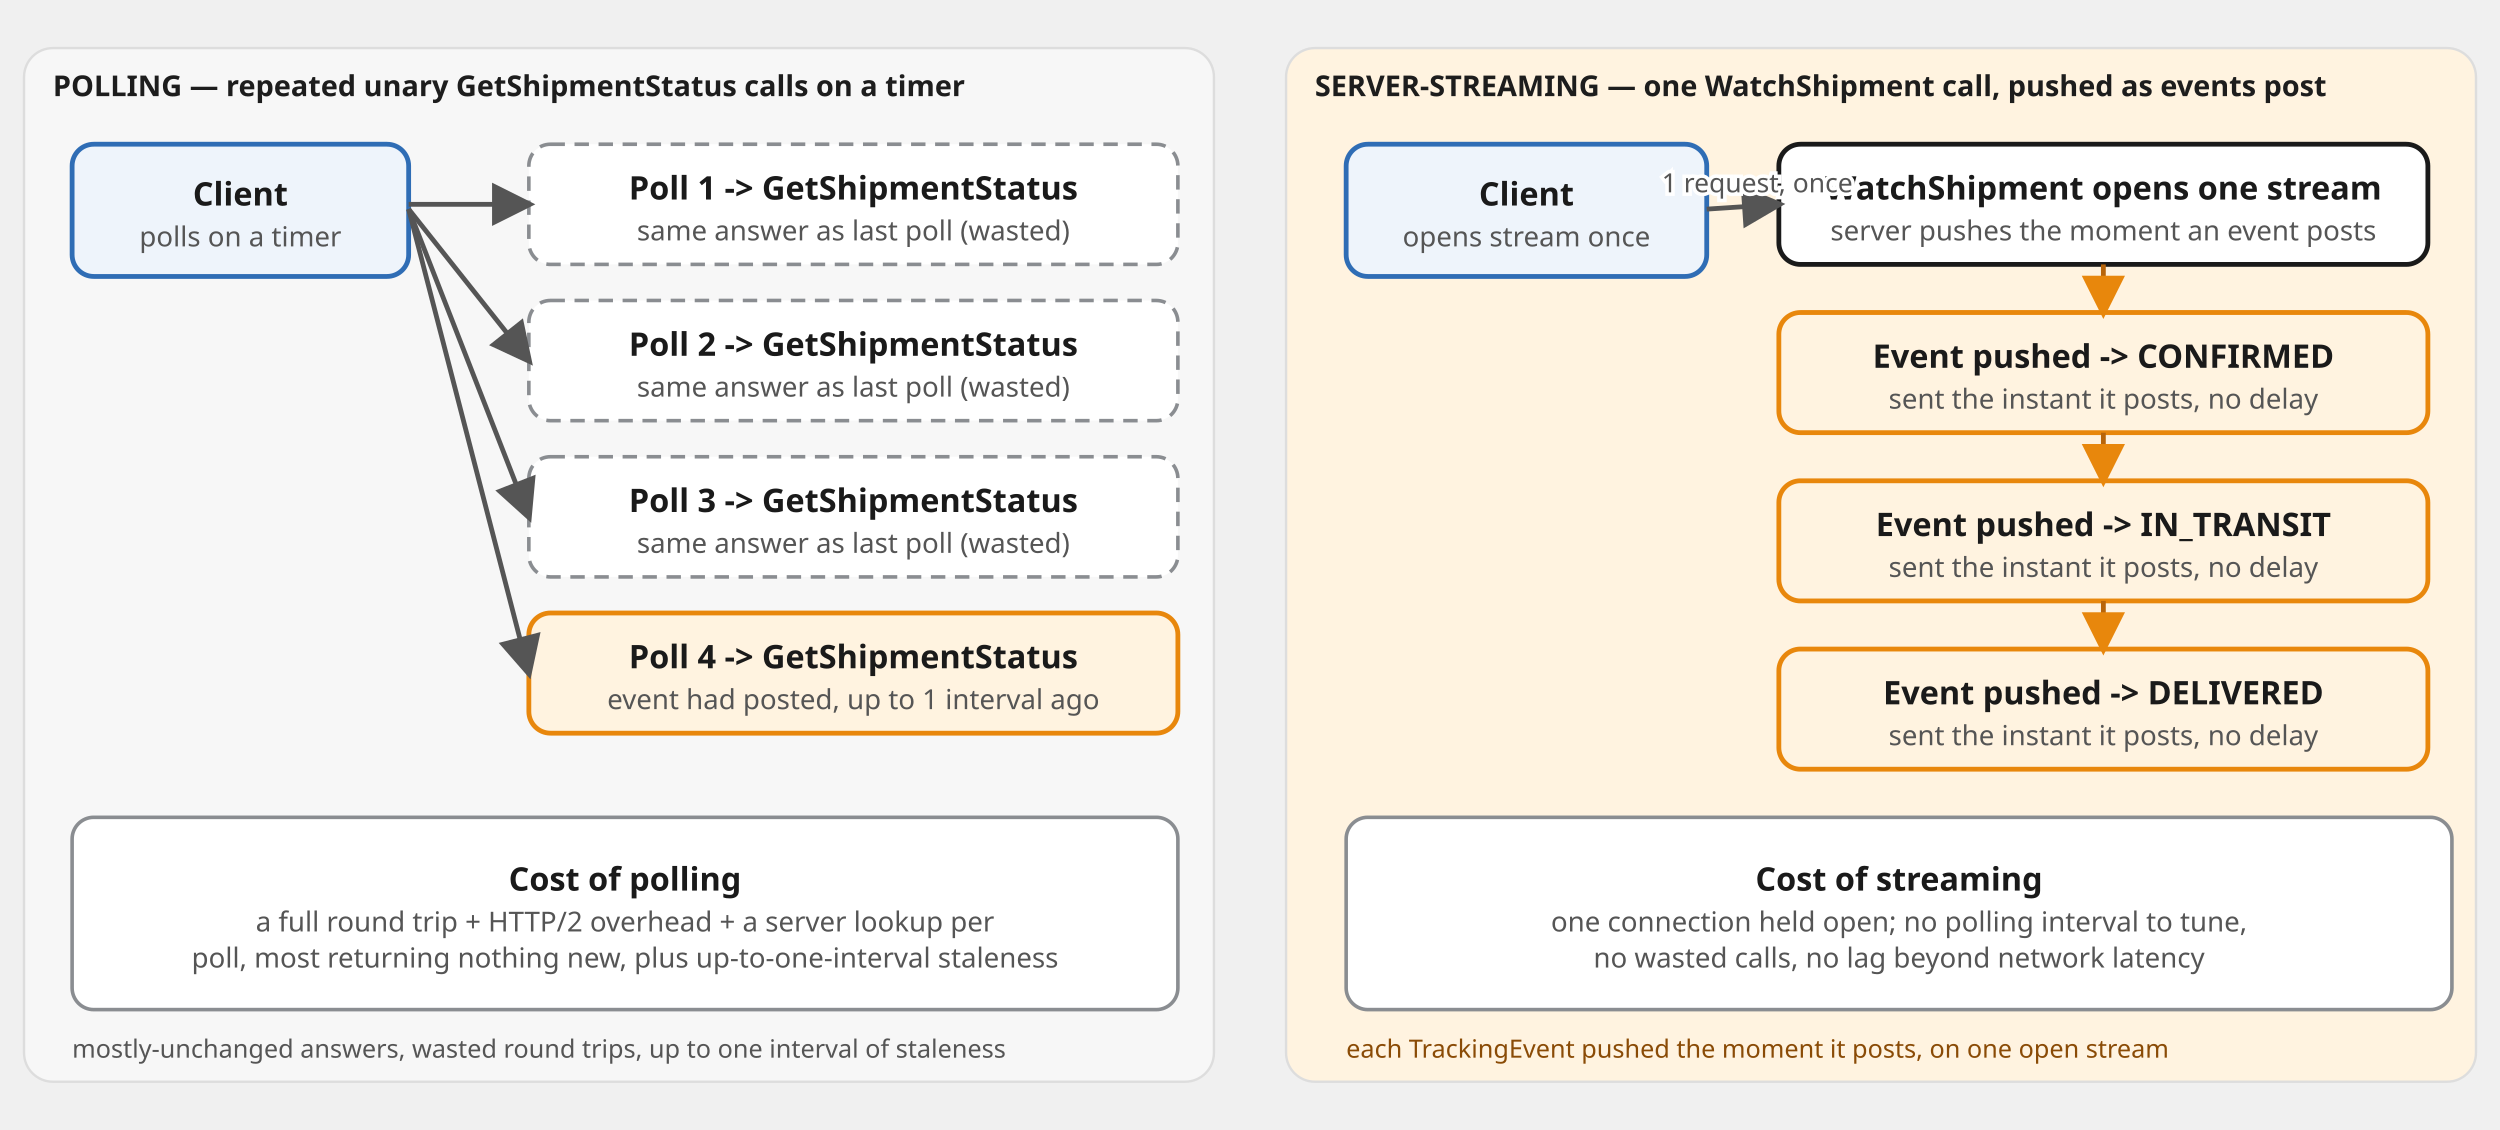
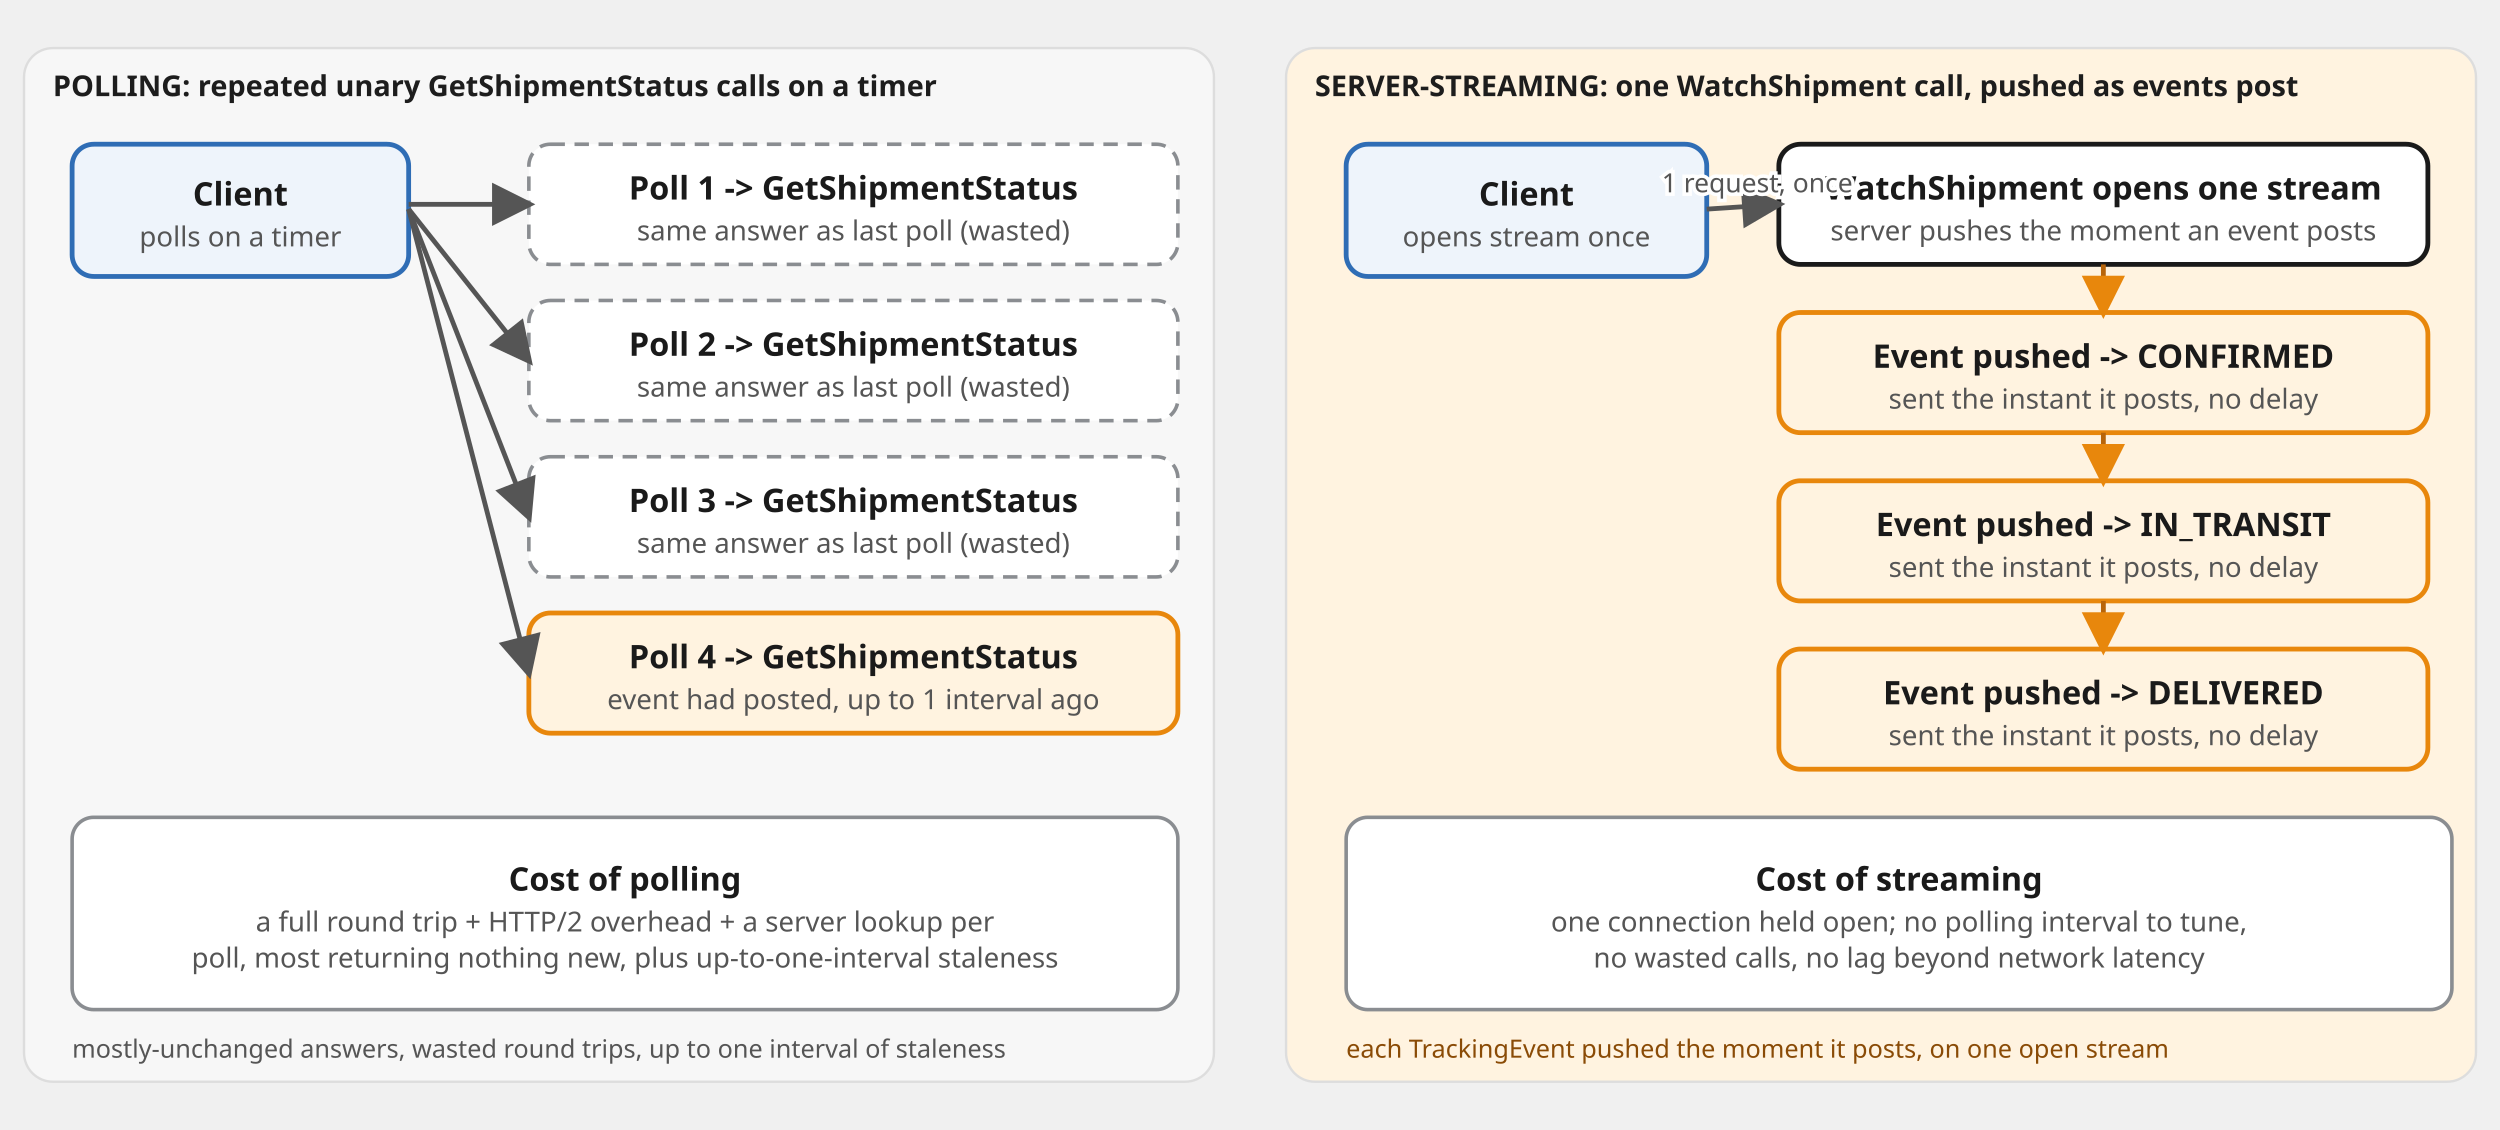
<svg xmlns="http://www.w3.org/2000/svg" viewBox="0 0 1040 470" font-family="'Red Hat Text', system-ui, sans-serif" role="img">
  <defs>
    <marker id="a" viewBox="0 0 10 10" refX="8.5" refY="5" markerWidth="9" markerHeight="9" orient="auto-start-reverse">
      <path d="M0,0 L10,5 L0,10 z" fill="#555" />
    </marker>
    <marker id="am" viewBox="0 0 10 10" refX="8.5" refY="5" markerWidth="9" markerHeight="9" orient="auto-start-reverse">
      <path d="M0,0 L10,5 L0,10 z" fill="#e8870c" />
    </marker>
  </defs>
  <rect x="10" y="20" width="495" height="430" rx="12" fill="#f7f7f7" stroke="#ddd" />
-   <text x="22" y="40" font-size="12" font-weight="700" fill="#1d1d1d">POLLING — repeated unary GetShipmentStatus calls on a timer</text>
+   <text x="22" y="40" font-size="12" font-weight="700" fill="#1d1d1d">POLLING: repeated unary GetShipmentStatus calls on a timer</text>
  <rect x="535" y="20" width="495" height="430" rx="12" fill="#fff3e0" stroke="#ddd" />
-   <text x="547" y="40" font-size="12" font-weight="700" fill="#1d1d1d">SERVER-STREAMING — one WatchShipment call, pushed as events post</text>
+   <text x="547" y="40" font-size="12" font-weight="700" fill="#1d1d1d">SERVER-STREAMING: one WatchShipment call, pushed as events post</text>
  <rect x="30" y="60" width="140" height="55" rx="9" fill="#eef4fb" stroke="#2f6db5" stroke-width="2" />
  <text x="100.0" y="85.5" font-size="13.5" font-weight="700" fill="#1a1a1a" text-anchor="middle">Client</text>
  <text x="100.0" y="102.5" font-size="11.5" fill="#555555" text-anchor="middle">polls on a timer</text>
  <rect x="220" y="60" width="270" height="50" rx="9" fill="#ffffff" stroke="#8a8d91" stroke-width="1.5" stroke-dasharray="6 4" />
  <text x="355.0" y="83.0" font-size="13.5" font-weight="700" fill="#1a1a1a" text-anchor="middle">Poll 1 -&gt; GetShipmentStatus</text>
  <text x="355.0" y="100.0" font-size="11.5" fill="#555555" text-anchor="middle">same answer as last poll (wasted)</text>
  <rect x="220" y="125" width="270" height="50" rx="9" fill="#ffffff" stroke="#8a8d91" stroke-width="1.5" stroke-dasharray="6 4" />
  <text x="355.0" y="148.0" font-size="13.5" font-weight="700" fill="#1a1a1a" text-anchor="middle">Poll 2 -&gt; GetShipmentStatus</text>
  <text x="355.0" y="165.0" font-size="11.5" fill="#555555" text-anchor="middle">same answer as last poll (wasted)</text>
  <rect x="220" y="190" width="270" height="50" rx="9" fill="#ffffff" stroke="#8a8d91" stroke-width="1.5" stroke-dasharray="6 4" />
  <text x="355.0" y="213.0" font-size="13.5" font-weight="700" fill="#1a1a1a" text-anchor="middle">Poll 3 -&gt; GetShipmentStatus</text>
  <text x="355.0" y="230.0" font-size="11.5" fill="#555555" text-anchor="middle">same answer as last poll (wasted)</text>
  <rect x="220" y="255" width="270" height="50" rx="9" fill="#fff3e0" stroke="#e8870c" stroke-width="2" />
  <text x="355.0" y="278.0" font-size="13.5" font-weight="700" fill="#1a1a1a" text-anchor="middle">Poll 4 -&gt; GetShipmentStatus</text>
  <text x="355.0" y="295.0" font-size="11.5" fill="#555555" text-anchor="middle">event had posted, up to 1 interval ago</text>
  <rect x="30" y="340" width="460" height="80" rx="9" fill="#ffffff" stroke="#8a8d91" stroke-width="1.5" />
  <text x="260.0" y="370.5" font-size="13.5" font-weight="700" fill="#1a1a1a" text-anchor="middle">Cost of polling</text>
  <text x="260.0" y="387.5" font-size="11.5" fill="#555555" text-anchor="middle">a full round trip + HTTP/2 overhead + a server lookup per</text>
  <text x="260.0" y="402.5" font-size="11.5" fill="#555555" text-anchor="middle">poll, most returning nothing new, plus up-to-one-interval staleness</text>
  <rect x="560" y="60" width="150" height="55" rx="9" fill="#eef4fb" stroke="#2f6db5" stroke-width="2" />
  <text x="635.0" y="85.5" font-size="13.5" font-weight="700" fill="#1a1a1a" text-anchor="middle">Client</text>
  <text x="635.0" y="102.5" font-size="11.5" fill="#555555" text-anchor="middle">opens stream once</text>
  <rect x="740" y="60" width="270" height="50" rx="9" fill="#ffffff" stroke="#1a1a1a" stroke-width="2" />
  <text x="875.0" y="83.0" font-size="13.5" font-weight="700" fill="#1a1a1a" text-anchor="middle">WatchShipment opens one stream</text>
  <text x="875.0" y="100.0" font-size="11.5" fill="#555555" text-anchor="middle">server pushes the moment an event posts</text>
  <rect x="740" y="130" width="270" height="50" rx="9" fill="#fff3e0" stroke="#e8870c" stroke-width="2" />
  <text x="875.0" y="153.0" font-size="13.5" font-weight="700" fill="#1a1a1a" text-anchor="middle">Event pushed -&gt; CONFIRMED</text>
  <text x="875.0" y="170.0" font-size="11.5" fill="#555555" text-anchor="middle">sent the instant it posts, no delay</text>
  <rect x="740" y="200" width="270" height="50" rx="9" fill="#fff3e0" stroke="#e8870c" stroke-width="2" />
  <text x="875.0" y="223.0" font-size="13.5" font-weight="700" fill="#1a1a1a" text-anchor="middle">Event pushed -&gt; IN_TRANSIT</text>
  <text x="875.0" y="240.0" font-size="11.5" fill="#555555" text-anchor="middle">sent the instant it posts, no delay</text>
  <rect x="740" y="270" width="270" height="50" rx="9" fill="#fff3e0" stroke="#e8870c" stroke-width="2" />
  <text x="875.0" y="293.0" font-size="13.5" font-weight="700" fill="#1a1a1a" text-anchor="middle">Event pushed -&gt; DELIVERED</text>
  <text x="875.0" y="310.0" font-size="11.5" fill="#555555" text-anchor="middle">sent the instant it posts, no delay</text>
  <rect x="560" y="340" width="460" height="80" rx="9" fill="#ffffff" stroke="#8a8d91" stroke-width="1.5" />
  <text x="790.0" y="370.5" font-size="13.5" font-weight="700" fill="#1a1a1a" text-anchor="middle">Cost of streaming</text>
  <text x="790.0" y="387.5" font-size="11.5" fill="#555555" text-anchor="middle">one connection held open; no polling interval to tune,</text>
  <text x="790.0" y="402.5" font-size="11.5" fill="#555555" text-anchor="middle">no wasted calls, no lag beyond network latency</text>
  <path d="M170,85 L220,85" fill="none" stroke="#555" stroke-width="2" marker-end="url(#a)" />
  <path d="M170,87 L220,150" fill="none" stroke="#555" stroke-width="2" marker-end="url(#a)" />
  <path d="M170,87 L220,215" fill="none" stroke="#555" stroke-width="2" marker-end="url(#a)" />
  <path d="M170,87 L220,280" fill="none" stroke="#555" stroke-width="2" marker-end="url(#a)" />
  <path d="M710,87 L740,85" fill="none" stroke="#555" stroke-width="2" marker-end="url(#a)" />
  <text x="731.0" y="80.0" font-size="11" fill="#ffffff" stroke="#ffffff" stroke-width="3" paint-order="stroke" text-anchor="middle">1 request, once</text>
  <text x="731.0" y="80.0" font-size="11" fill="#555" text-anchor="middle">1 request, once</text>
  <path d="M875,110 L875,130" fill="none" stroke="#b8650a" stroke-width="2" marker-end="url(#am)" />
  <path d="M875,180 L875,200" fill="none" stroke="#b8650a" stroke-width="2" marker-end="url(#am)" />
  <path d="M875,250 L875,270" fill="none" stroke="#b8650a" stroke-width="2" marker-end="url(#am)" />
  <text x="30" y="440" font-size="10.5" fill="#555555" text-anchor="start">mostly-unchanged answers, wasted round trips, up to one interval of staleness</text>
  <text x="560" y="440" font-size="10.5" fill="#8a4b06" text-anchor="start">each TrackingEvent pushed the moment it posts, on one open stream</text>
</svg>
